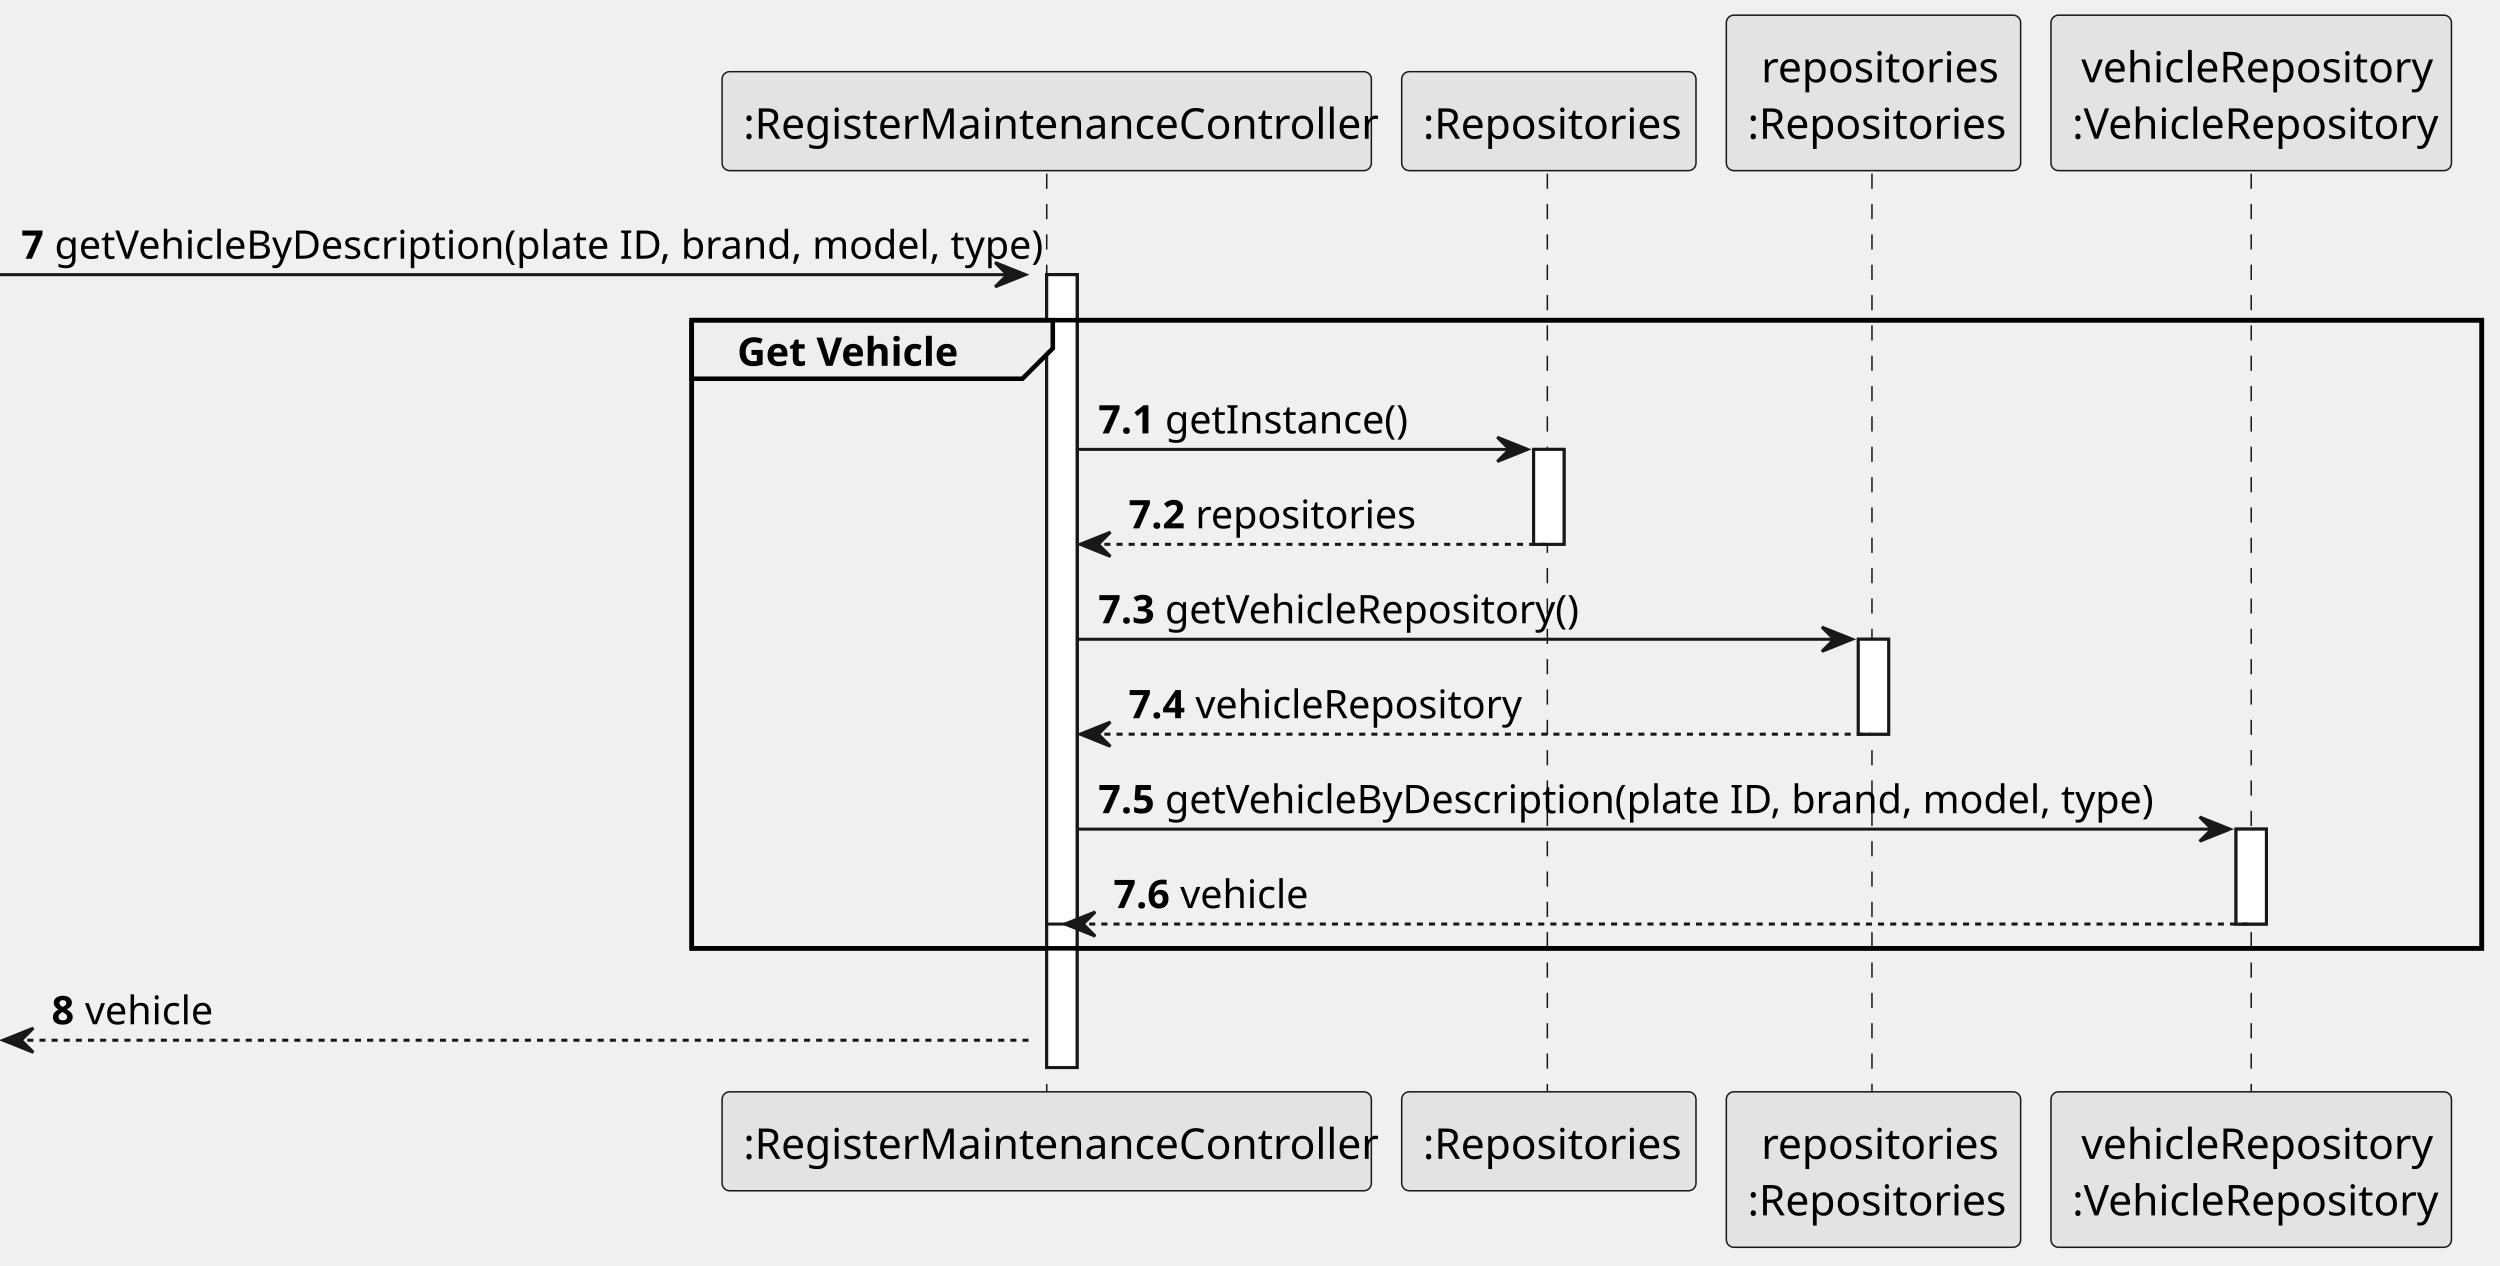
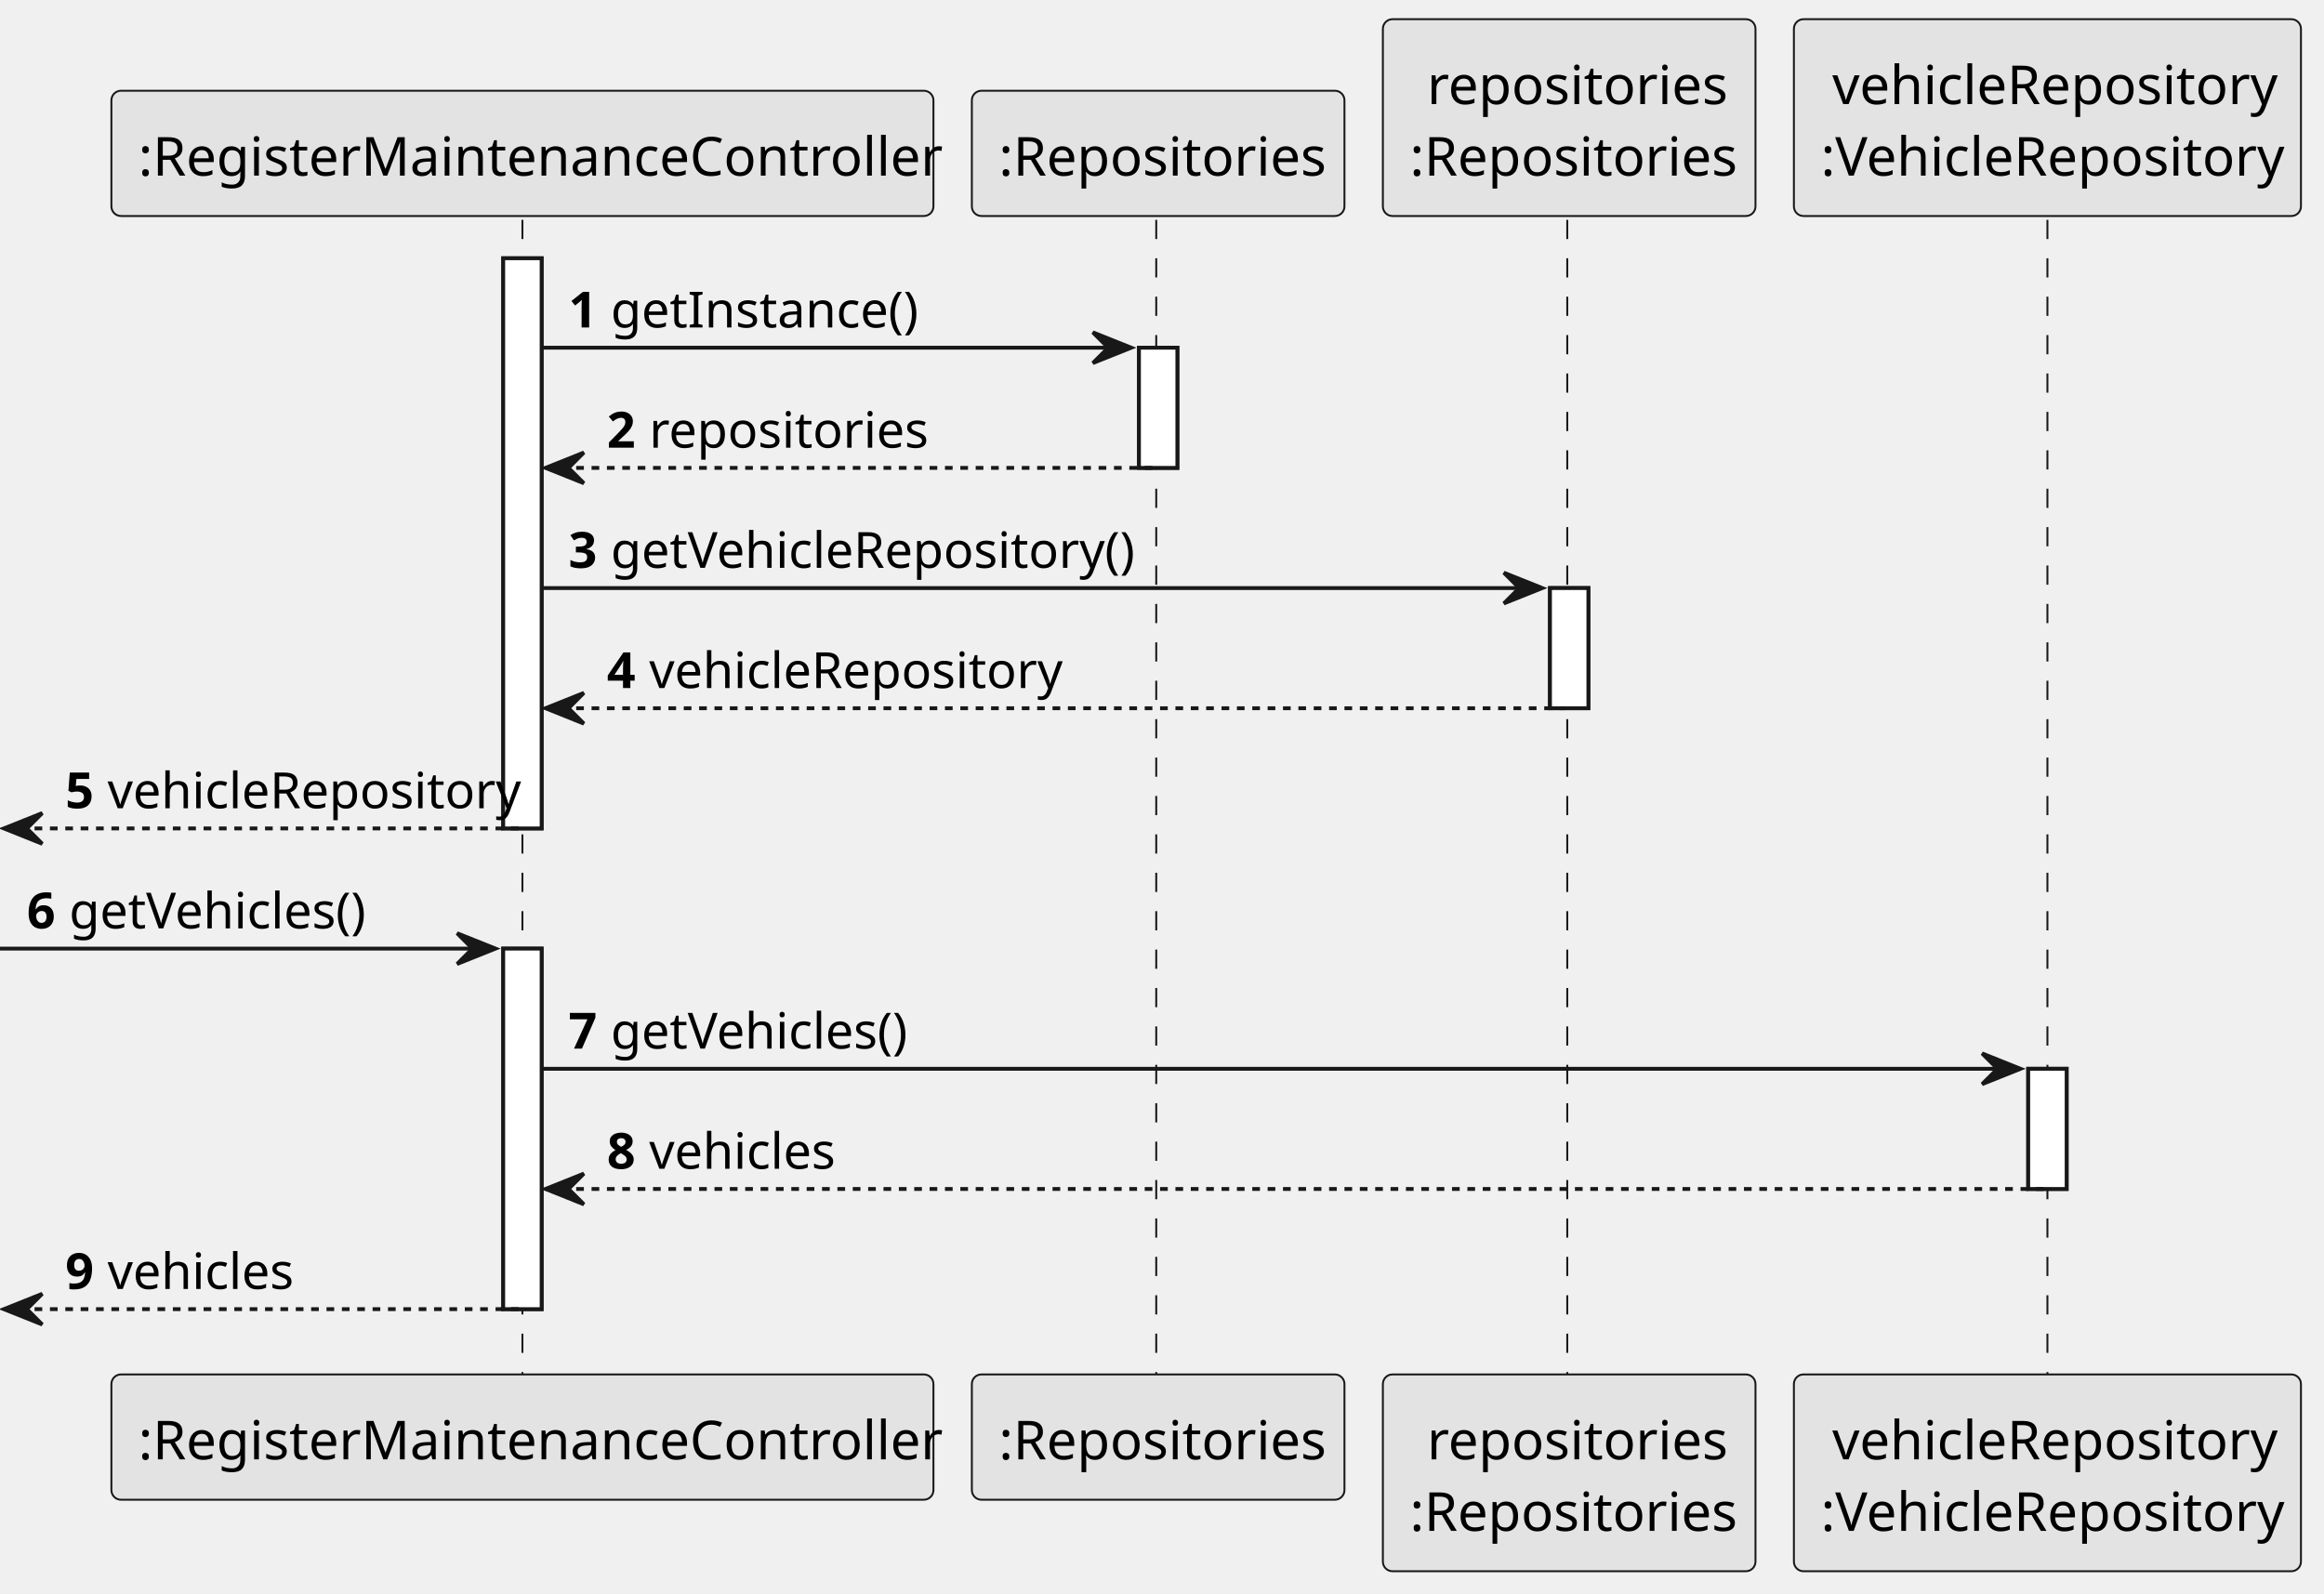
- <svg xmlns="http://www.w3.org/2000/svg" contentStyleType="text/css" height="417px" preserveAspectRatio="none" style="width:824px;height:417px;background:#FFFFFF;" version="1.1" viewBox="0 0 824 417" width="824px" zoomAndPan="magnify">
+ <svg xmlns="http://www.w3.org/2000/svg" contentStyleType="text/css" height="415px" preserveAspectRatio="none" style="width:605px;height:415px;background:#FFFFFF;" version="1.1" viewBox="0 0 605 415" width="605px" zoomAndPan="magnify">
  <defs />
  <g>
-     <rect fill="#FFFFFF" height="261.328" style="stroke:#181818;stroke-width:1.0;" width="10" x="345" y="90.533" />
-     <rect fill="#FFFFFF" height="214.037" style="stroke:#181818;stroke-width:1.0;" width="10" x="345" y="90.533" />
-     <rect fill="#FFFFFF" height="31.291" style="stroke:#181818;stroke-width:1.0;" width="10" x="505.5" y="148.115" />
-     <rect fill="#FFFFFF" height="31.291" style="stroke:#181818;stroke-width:1.0;" width="10" x="612.5" y="210.697" />
-     <rect fill="#FFFFFF" height="31.291" style="stroke:#181818;stroke-width:1.0;" width="10" x="737" y="273.279" />
-     <rect fill="none" height="207.037" style="stroke:#000000;stroke-width:1.5;" width="590" x="228" y="105.533" />
-     <line style="stroke:#181818;stroke-width:0.5;stroke-dasharray:5.0,5.0;" x1="345" x2="345" y1="57.242" y2="360.861" />
-     <line style="stroke:#181818;stroke-width:0.5;stroke-dasharray:5.0,5.0;" x1="510" x2="510" y1="57.242" y2="360.861" />
-     <line style="stroke:#181818;stroke-width:0.5;stroke-dasharray:5.0,5.0;" x1="617" x2="617" y1="57.242" y2="360.861" />
-     <line style="stroke:#181818;stroke-width:0.5;stroke-dasharray:5.0,5.0;" x1="742" x2="742" y1="57.242" y2="360.861" />
-     <rect fill="#E3E3E3" height="32.621" rx="2.5" ry="2.5" style="stroke:#181818;stroke-width:0.5;" width="214" x="238" y="23.621" />
-     <text fill="#000000" font-family="sans-serif" font-size="14" lengthAdjust="spacing" textLength="200" x="245" y="45.728">:RegisterMaintenanceController</text>
-     <rect fill="#E3E3E3" height="32.621" rx="2.5" ry="2.5" style="stroke:#181818;stroke-width:0.5;" width="214" x="238" y="359.861" />
-     <text fill="#000000" font-family="sans-serif" font-size="14" lengthAdjust="spacing" textLength="200" x="245" y="381.969">:RegisterMaintenanceController</text>
-     <rect fill="#E3E3E3" height="32.621" rx="2.5" ry="2.5" style="stroke:#181818;stroke-width:0.5;" width="97" x="462" y="23.621" />
-     <text fill="#000000" font-family="sans-serif" font-size="14" lengthAdjust="spacing" textLength="83" x="469" y="45.728">:Repositories</text>
-     <rect fill="#E3E3E3" height="32.621" rx="2.5" ry="2.5" style="stroke:#181818;stroke-width:0.5;" width="97" x="462" y="359.861" />
-     <text fill="#000000" font-family="sans-serif" font-size="14" lengthAdjust="spacing" textLength="83" x="469" y="381.969">:Repositories</text>
-     <rect fill="#E3E3E3" height="51.242" rx="2.5" ry="2.5" style="stroke:#181818;stroke-width:0.5;" width="97" x="569" y="5" />
-     <text fill="#000000" font-family="sans-serif" font-size="14" lengthAdjust="spacing" textLength="74" x="580.5" y="27.107">repositories</text>
-     <text fill="#000000" font-family="sans-serif" font-size="14" lengthAdjust="spacing" textLength="83" x="576" y="45.728">:Repositories</text>
-     <rect fill="#E3E3E3" height="51.242" rx="2.5" ry="2.5" style="stroke:#181818;stroke-width:0.5;" width="97" x="569" y="359.861" />
-     <text fill="#000000" font-family="sans-serif" font-size="14" lengthAdjust="spacing" textLength="74" x="580.5" y="381.969">repositories</text>
-     <text fill="#000000" font-family="sans-serif" font-size="14" lengthAdjust="spacing" textLength="83" x="576" y="400.59">:Repositories</text>
-     <rect fill="#E3E3E3" height="51.242" rx="2.5" ry="2.5" style="stroke:#181818;stroke-width:0.5;" width="132" x="676" y="5" />
-     <text fill="#000000" font-family="sans-serif" font-size="14" lengthAdjust="spacing" textLength="112" x="686" y="27.107">vehicleRepository</text>
-     <text fill="#000000" font-family="sans-serif" font-size="14" lengthAdjust="spacing" textLength="118" x="683" y="45.728">:VehicleRepository</text>
-     <rect fill="#E3E3E3" height="51.242" rx="2.5" ry="2.5" style="stroke:#181818;stroke-width:0.5;" width="132" x="676" y="359.861" />
-     <text fill="#000000" font-family="sans-serif" font-size="14" lengthAdjust="spacing" textLength="112" x="686" y="381.969">vehicleRepository</text>
-     <text fill="#000000" font-family="sans-serif" font-size="14" lengthAdjust="spacing" textLength="118" x="683" y="400.59">:VehicleRepository</text>
-     <rect fill="#FFFFFF" height="261.328" style="stroke:#181818;stroke-width:1.0;" width="10" x="345" y="90.533" />
-     <rect fill="#FFFFFF" height="214.037" style="stroke:#181818;stroke-width:1.0;" width="10" x="345" y="90.533" />
-     <rect fill="#FFFFFF" height="31.291" style="stroke:#181818;stroke-width:1.0;" width="10" x="505.5" y="148.115" />
-     <rect fill="#FFFFFF" height="31.291" style="stroke:#181818;stroke-width:1.0;" width="10" x="612.5" y="210.697" />
-     <rect fill="#FFFFFF" height="31.291" style="stroke:#181818;stroke-width:1.0;" width="10" x="737" y="273.279" />
-     <polygon fill="#181818" points="328,86.533,338,90.533,328,94.533,332,90.533" style="stroke:#181818;stroke-width:1.0;" />
-     <line style="stroke:#181818;stroke-width:1.0;" x1="0" x2="334" y1="90.533" y2="90.533" />
-     <text fill="#000000" font-family="sans-serif" font-size="13" font-weight="bold" lengthAdjust="spacing" textLength="7" x="7" y="85.27">7</text>
-     <text fill="#000000" font-family="sans-serif" font-size="13" lengthAdjust="spacing" textLength="310" x="18" y="85.27">getVehicleByDescription(plate ID, brand, model, type)</text>
-     <path d="M228,105.533 L347,105.533 L347,114.824 L337,124.824 L228,124.824 L228,105.533 " fill="#EEEEEE" style="stroke:#000000;stroke-width:1.5;" />
-     <rect fill="none" height="207.037" style="stroke:#000000;stroke-width:1.5;" width="590" x="228" y="105.533" />
-     <text fill="#000000" font-family="sans-serif" font-size="13" font-weight="bold" lengthAdjust="spacing" textLength="74" x="243" y="120.561">Get Vehicle</text>
-     <polygon fill="#181818" points="493.5,144.115,503.5,148.115,493.5,152.115,497.5,148.115" style="stroke:#181818;stroke-width:1.0;" />
-     <line style="stroke:#181818;stroke-width:1.0;" x1="355" x2="499.5" y1="148.115" y2="148.115" />
-     <text fill="#000000" font-family="sans-serif" font-size="13" font-weight="bold" lengthAdjust="spacing" textLength="18" x="362" y="142.852">7.1</text>
-     <text fill="#000000" font-family="sans-serif" font-size="13" lengthAdjust="spacing" textLength="75" x="384" y="142.852">getInstance()</text>
-     <polygon fill="#181818" points="366,175.406,356,179.406,366,183.406,362,179.406" style="stroke:#181818;stroke-width:1.0;" />
-     <line style="stroke:#181818;stroke-width:1.0;stroke-dasharray:2.0,2.0;" x1="360" x2="509.5" y1="179.406" y2="179.406" />
-     <text fill="#000000" font-family="sans-serif" font-size="13" font-weight="bold" lengthAdjust="spacing" textLength="18" x="372" y="174.144">7.2</text>
-     <text fill="#000000" font-family="sans-serif" font-size="13" lengthAdjust="spacing" textLength="67" x="394" y="174.144">repositories</text>
-     <polygon fill="#181818" points="600.5,206.697,610.5,210.697,600.5,214.697,604.5,210.697" style="stroke:#181818;stroke-width:1.0;" />
-     <line style="stroke:#181818;stroke-width:1.0;" x1="355" x2="606.5" y1="210.697" y2="210.697" />
-     <text fill="#000000" font-family="sans-serif" font-size="13" font-weight="bold" lengthAdjust="spacing" textLength="18" x="362" y="205.435">7.3</text>
-     <text fill="#000000" font-family="sans-serif" font-size="13" lengthAdjust="spacing" textLength="131" x="384" y="205.435">getVehicleRepository()</text>
-     <polygon fill="#181818" points="366,237.988,356,241.988,366,245.988,362,241.988" style="stroke:#181818;stroke-width:1.0;" />
-     <line style="stroke:#181818;stroke-width:1.0;stroke-dasharray:2.0,2.0;" x1="360" x2="616.5" y1="241.988" y2="241.988" />
-     <text fill="#000000" font-family="sans-serif" font-size="13" font-weight="bold" lengthAdjust="spacing" textLength="18" x="372" y="236.726">7.4</text>
-     <text fill="#000000" font-family="sans-serif" font-size="13" lengthAdjust="spacing" textLength="101" x="394" y="236.726">vehicleRepository</text>
-     <polygon fill="#181818" points="725,269.279,735,273.279,725,277.279,729,273.279" style="stroke:#181818;stroke-width:1.0;" />
-     <line style="stroke:#181818;stroke-width:1.0;" x1="355" x2="731" y1="273.279" y2="273.279" />
-     <text fill="#000000" font-family="sans-serif" font-size="13" font-weight="bold" lengthAdjust="spacing" textLength="18" x="362" y="268.017">7.5</text>
-     <text fill="#000000" font-family="sans-serif" font-size="13" lengthAdjust="spacing" textLength="310" x="384" y="268.017">getVehicleByDescription(plate ID, brand, model, type)</text>
-     <polygon fill="#181818" points="361,300.57,351,304.57,361,308.57,357,304.57" style="stroke:#181818;stroke-width:1.0;" />
-     <line style="stroke:#181818;stroke-width:1.0;stroke-dasharray:2.0,2.0;" x1="355" x2="741" y1="304.57" y2="304.57" />
-     <text fill="#000000" font-family="sans-serif" font-size="13" font-weight="bold" lengthAdjust="spacing" textLength="18" x="367" y="299.308">7.6</text>
-     <text fill="#000000" font-family="sans-serif" font-size="13" lengthAdjust="spacing" textLength="39" x="389" y="299.308">vehicle</text>
-     <polygon fill="#181818" points="11,338.861,1,342.861,11,346.861,7,342.861" style="stroke:#181818;stroke-width:1.0;" />
-     <line style="stroke:#181818;stroke-width:1.0;stroke-dasharray:2.0,2.0;" x1="5" x2="339" y1="342.861" y2="342.861" />
-     <text fill="#000000" font-family="sans-serif" font-size="13" font-weight="bold" lengthAdjust="spacing" textLength="7" x="17" y="337.599">8</text>
-     <text fill="#000000" font-family="sans-serif" font-size="13" lengthAdjust="spacing" textLength="39" x="28" y="337.599">vehicle</text>
+     <rect fill="#FFFFFF" height="148.455" style="stroke:#181818;stroke-width:1.0;" width="10" x="131" y="67.242" />
+     <rect fill="#FFFFFF" height="93.873" style="stroke:#181818;stroke-width:1.0;" width="10" x="131" y="246.988" />
+     <rect fill="#FFFFFF" height="31.291" style="stroke:#181818;stroke-width:1.0;" width="10" x="296.5" y="90.533" />
+     <rect fill="#FFFFFF" height="31.291" style="stroke:#181818;stroke-width:1.0;" width="10" x="403.5" y="153.115" />
+     <rect fill="#FFFFFF" height="31.291" style="stroke:#181818;stroke-width:1.0;" width="10" x="528" y="278.279" />
+     <line style="stroke:#181818;stroke-width:0.5;stroke-dasharray:5.0,5.0;" x1="136" x2="136" y1="57.242" y2="358.861" />
+     <line style="stroke:#181818;stroke-width:0.5;stroke-dasharray:5.0,5.0;" x1="301" x2="301" y1="57.242" y2="358.861" />
+     <line style="stroke:#181818;stroke-width:0.5;stroke-dasharray:5.0,5.0;" x1="408" x2="408" y1="57.242" y2="358.861" />
+     <line style="stroke:#181818;stroke-width:0.5;stroke-dasharray:5.0,5.0;" x1="533" x2="533" y1="57.242" y2="358.861" />
+     <rect fill="#E3E3E3" height="32.621" rx="2.5" ry="2.5" style="stroke:#181818;stroke-width:0.5;" width="214" x="29" y="23.621" />
+     <text fill="#000000" font-family="sans-serif" font-size="14" lengthAdjust="spacing" textLength="200" x="36" y="45.728">:RegisterMaintenanceController</text>
+     <rect fill="#E3E3E3" height="32.621" rx="2.5" ry="2.5" style="stroke:#181818;stroke-width:0.5;" width="214" x="29" y="357.861" />
+     <text fill="#000000" font-family="sans-serif" font-size="14" lengthAdjust="spacing" textLength="200" x="36" y="379.969">:RegisterMaintenanceController</text>
+     <rect fill="#E3E3E3" height="32.621" rx="2.5" ry="2.5" style="stroke:#181818;stroke-width:0.5;" width="97" x="253" y="23.621" />
+     <text fill="#000000" font-family="sans-serif" font-size="14" lengthAdjust="spacing" textLength="83" x="260" y="45.728">:Repositories</text>
+     <rect fill="#E3E3E3" height="32.621" rx="2.5" ry="2.5" style="stroke:#181818;stroke-width:0.5;" width="97" x="253" y="357.861" />
+     <text fill="#000000" font-family="sans-serif" font-size="14" lengthAdjust="spacing" textLength="83" x="260" y="379.969">:Repositories</text>
+     <rect fill="#E3E3E3" height="51.242" rx="2.5" ry="2.5" style="stroke:#181818;stroke-width:0.5;" width="97" x="360" y="5" />
+     <text fill="#000000" font-family="sans-serif" font-size="14" lengthAdjust="spacing" textLength="74" x="371.5" y="27.107">repositories</text>
+     <text fill="#000000" font-family="sans-serif" font-size="14" lengthAdjust="spacing" textLength="83" x="367" y="45.728">:Repositories</text>
+     <rect fill="#E3E3E3" height="51.242" rx="2.5" ry="2.5" style="stroke:#181818;stroke-width:0.5;" width="97" x="360" y="357.861" />
+     <text fill="#000000" font-family="sans-serif" font-size="14" lengthAdjust="spacing" textLength="74" x="371.5" y="379.969">repositories</text>
+     <text fill="#000000" font-family="sans-serif" font-size="14" lengthAdjust="spacing" textLength="83" x="367" y="398.59">:Repositories</text>
+     <rect fill="#E3E3E3" height="51.242" rx="2.5" ry="2.5" style="stroke:#181818;stroke-width:0.5;" width="132" x="467" y="5" />
+     <text fill="#000000" font-family="sans-serif" font-size="14" lengthAdjust="spacing" textLength="112" x="477" y="27.107">vehicleRepository</text>
+     <text fill="#000000" font-family="sans-serif" font-size="14" lengthAdjust="spacing" textLength="118" x="474" y="45.728">:VehicleRepository</text>
+     <rect fill="#E3E3E3" height="51.242" rx="2.5" ry="2.5" style="stroke:#181818;stroke-width:0.5;" width="132" x="467" y="357.861" />
+     <text fill="#000000" font-family="sans-serif" font-size="14" lengthAdjust="spacing" textLength="112" x="477" y="379.969">vehicleRepository</text>
+     <text fill="#000000" font-family="sans-serif" font-size="14" lengthAdjust="spacing" textLength="118" x="474" y="398.59">:VehicleRepository</text>
+     <rect fill="#FFFFFF" height="148.455" style="stroke:#181818;stroke-width:1.0;" width="10" x="131" y="67.242" />
+     <rect fill="#FFFFFF" height="93.873" style="stroke:#181818;stroke-width:1.0;" width="10" x="131" y="246.988" />
+     <rect fill="#FFFFFF" height="31.291" style="stroke:#181818;stroke-width:1.0;" width="10" x="296.5" y="90.533" />
+     <rect fill="#FFFFFF" height="31.291" style="stroke:#181818;stroke-width:1.0;" width="10" x="403.5" y="153.115" />
+     <rect fill="#FFFFFF" height="31.291" style="stroke:#181818;stroke-width:1.0;" width="10" x="528" y="278.279" />
+     <polygon fill="#181818" points="284.5,86.533,294.5,90.533,284.5,94.533,288.5,90.533" style="stroke:#181818;stroke-width:1.0;" />
+     <line style="stroke:#181818;stroke-width:1.0;" x1="141" x2="290.5" y1="90.533" y2="90.533" />
+     <text fill="#000000" font-family="sans-serif" font-size="13" font-weight="bold" lengthAdjust="spacing" textLength="7" x="148" y="85.27">1</text>
+     <text fill="#000000" font-family="sans-serif" font-size="13" lengthAdjust="spacing" textLength="75" x="159" y="85.27">getInstance()</text>
+     <polygon fill="#181818" points="152,117.824,142,121.824,152,125.824,148,121.824" style="stroke:#181818;stroke-width:1.0;" />
+     <line style="stroke:#181818;stroke-width:1.0;stroke-dasharray:2.0,2.0;" x1="146" x2="300.5" y1="121.824" y2="121.824" />
+     <text fill="#000000" font-family="sans-serif" font-size="13" font-weight="bold" lengthAdjust="spacing" textLength="7" x="158" y="116.561">2</text>
+     <text fill="#000000" font-family="sans-serif" font-size="13" lengthAdjust="spacing" textLength="67" x="169" y="116.561">repositories</text>
+     <polygon fill="#181818" points="391.5,149.115,401.5,153.115,391.5,157.115,395.5,153.115" style="stroke:#181818;stroke-width:1.0;" />
+     <line style="stroke:#181818;stroke-width:1.0;" x1="141" x2="397.5" y1="153.115" y2="153.115" />
+     <text fill="#000000" font-family="sans-serif" font-size="13" font-weight="bold" lengthAdjust="spacing" textLength="7" x="148" y="147.852">3</text>
+     <text fill="#000000" font-family="sans-serif" font-size="13" lengthAdjust="spacing" textLength="131" x="159" y="147.852">getVehicleRepository()</text>
+     <polygon fill="#181818" points="152,180.406,142,184.406,152,188.406,148,184.406" style="stroke:#181818;stroke-width:1.0;" />
+     <line style="stroke:#181818;stroke-width:1.0;stroke-dasharray:2.0,2.0;" x1="146" x2="407.5" y1="184.406" y2="184.406" />
+     <text fill="#000000" font-family="sans-serif" font-size="13" font-weight="bold" lengthAdjust="spacing" textLength="7" x="158" y="179.144">4</text>
+     <text fill="#000000" font-family="sans-serif" font-size="13" lengthAdjust="spacing" textLength="101" x="169" y="179.144">vehicleRepository</text>
+     <polygon fill="#181818" points="11,211.697,1,215.697,11,219.697,7,215.697" style="stroke:#181818;stroke-width:1.0;" />
+     <line style="stroke:#181818;stroke-width:1.0;stroke-dasharray:2.0,2.0;" x1="5" x2="135" y1="215.697" y2="215.697" />
+     <text fill="#000000" font-family="sans-serif" font-size="13" font-weight="bold" lengthAdjust="spacing" textLength="7" x="17" y="210.435">5</text>
+     <text fill="#000000" font-family="sans-serif" font-size="13" lengthAdjust="spacing" textLength="101" x="28" y="210.435">vehicleRepository</text>
+     <polygon fill="#181818" points="119,242.988,129,246.988,119,250.988,123,246.988" style="stroke:#181818;stroke-width:1.0;" />
+     <line style="stroke:#181818;stroke-width:1.0;" x1="0" x2="125" y1="246.988" y2="246.988" />
+     <text fill="#000000" font-family="sans-serif" font-size="13" font-weight="bold" lengthAdjust="spacing" textLength="7" x="7" y="241.726">6</text>
+     <text fill="#000000" font-family="sans-serif" font-size="13" lengthAdjust="spacing" textLength="76" x="18" y="241.726">getVehicles()</text>
+     <polygon fill="#181818" points="516,274.279,526,278.279,516,282.279,520,278.279" style="stroke:#181818;stroke-width:1.0;" />
+     <line style="stroke:#181818;stroke-width:1.0;" x1="141" x2="522" y1="278.279" y2="278.279" />
+     <text fill="#000000" font-family="sans-serif" font-size="13" font-weight="bold" lengthAdjust="spacing" textLength="7" x="148" y="273.017">7</text>
+     <text fill="#000000" font-family="sans-serif" font-size="13" lengthAdjust="spacing" textLength="76" x="159" y="273.017">getVehicles()</text>
+     <polygon fill="#181818" points="152,305.57,142,309.57,152,313.57,148,309.57" style="stroke:#181818;stroke-width:1.0;" />
+     <line style="stroke:#181818;stroke-width:1.0;stroke-dasharray:2.0,2.0;" x1="146" x2="532" y1="309.57" y2="309.57" />
+     <text fill="#000000" font-family="sans-serif" font-size="13" font-weight="bold" lengthAdjust="spacing" textLength="7" x="158" y="304.308">8</text>
+     <text fill="#000000" font-family="sans-serif" font-size="13" lengthAdjust="spacing" textLength="46" x="169" y="304.308">vehicles</text>
+     <polygon fill="#181818" points="11,336.861,1,340.861,11,344.861,7,340.861" style="stroke:#181818;stroke-width:1.0;" />
+     <line style="stroke:#181818;stroke-width:1.0;stroke-dasharray:2.0,2.0;" x1="5" x2="135" y1="340.861" y2="340.861" />
+     <text fill="#000000" font-family="sans-serif" font-size="13" font-weight="bold" lengthAdjust="spacing" textLength="7" x="17" y="335.599">9</text>
+     <text fill="#000000" font-family="sans-serif" font-size="13" lengthAdjust="spacing" textLength="46" x="28" y="335.599">vehicles</text>
  </g>
</svg>
